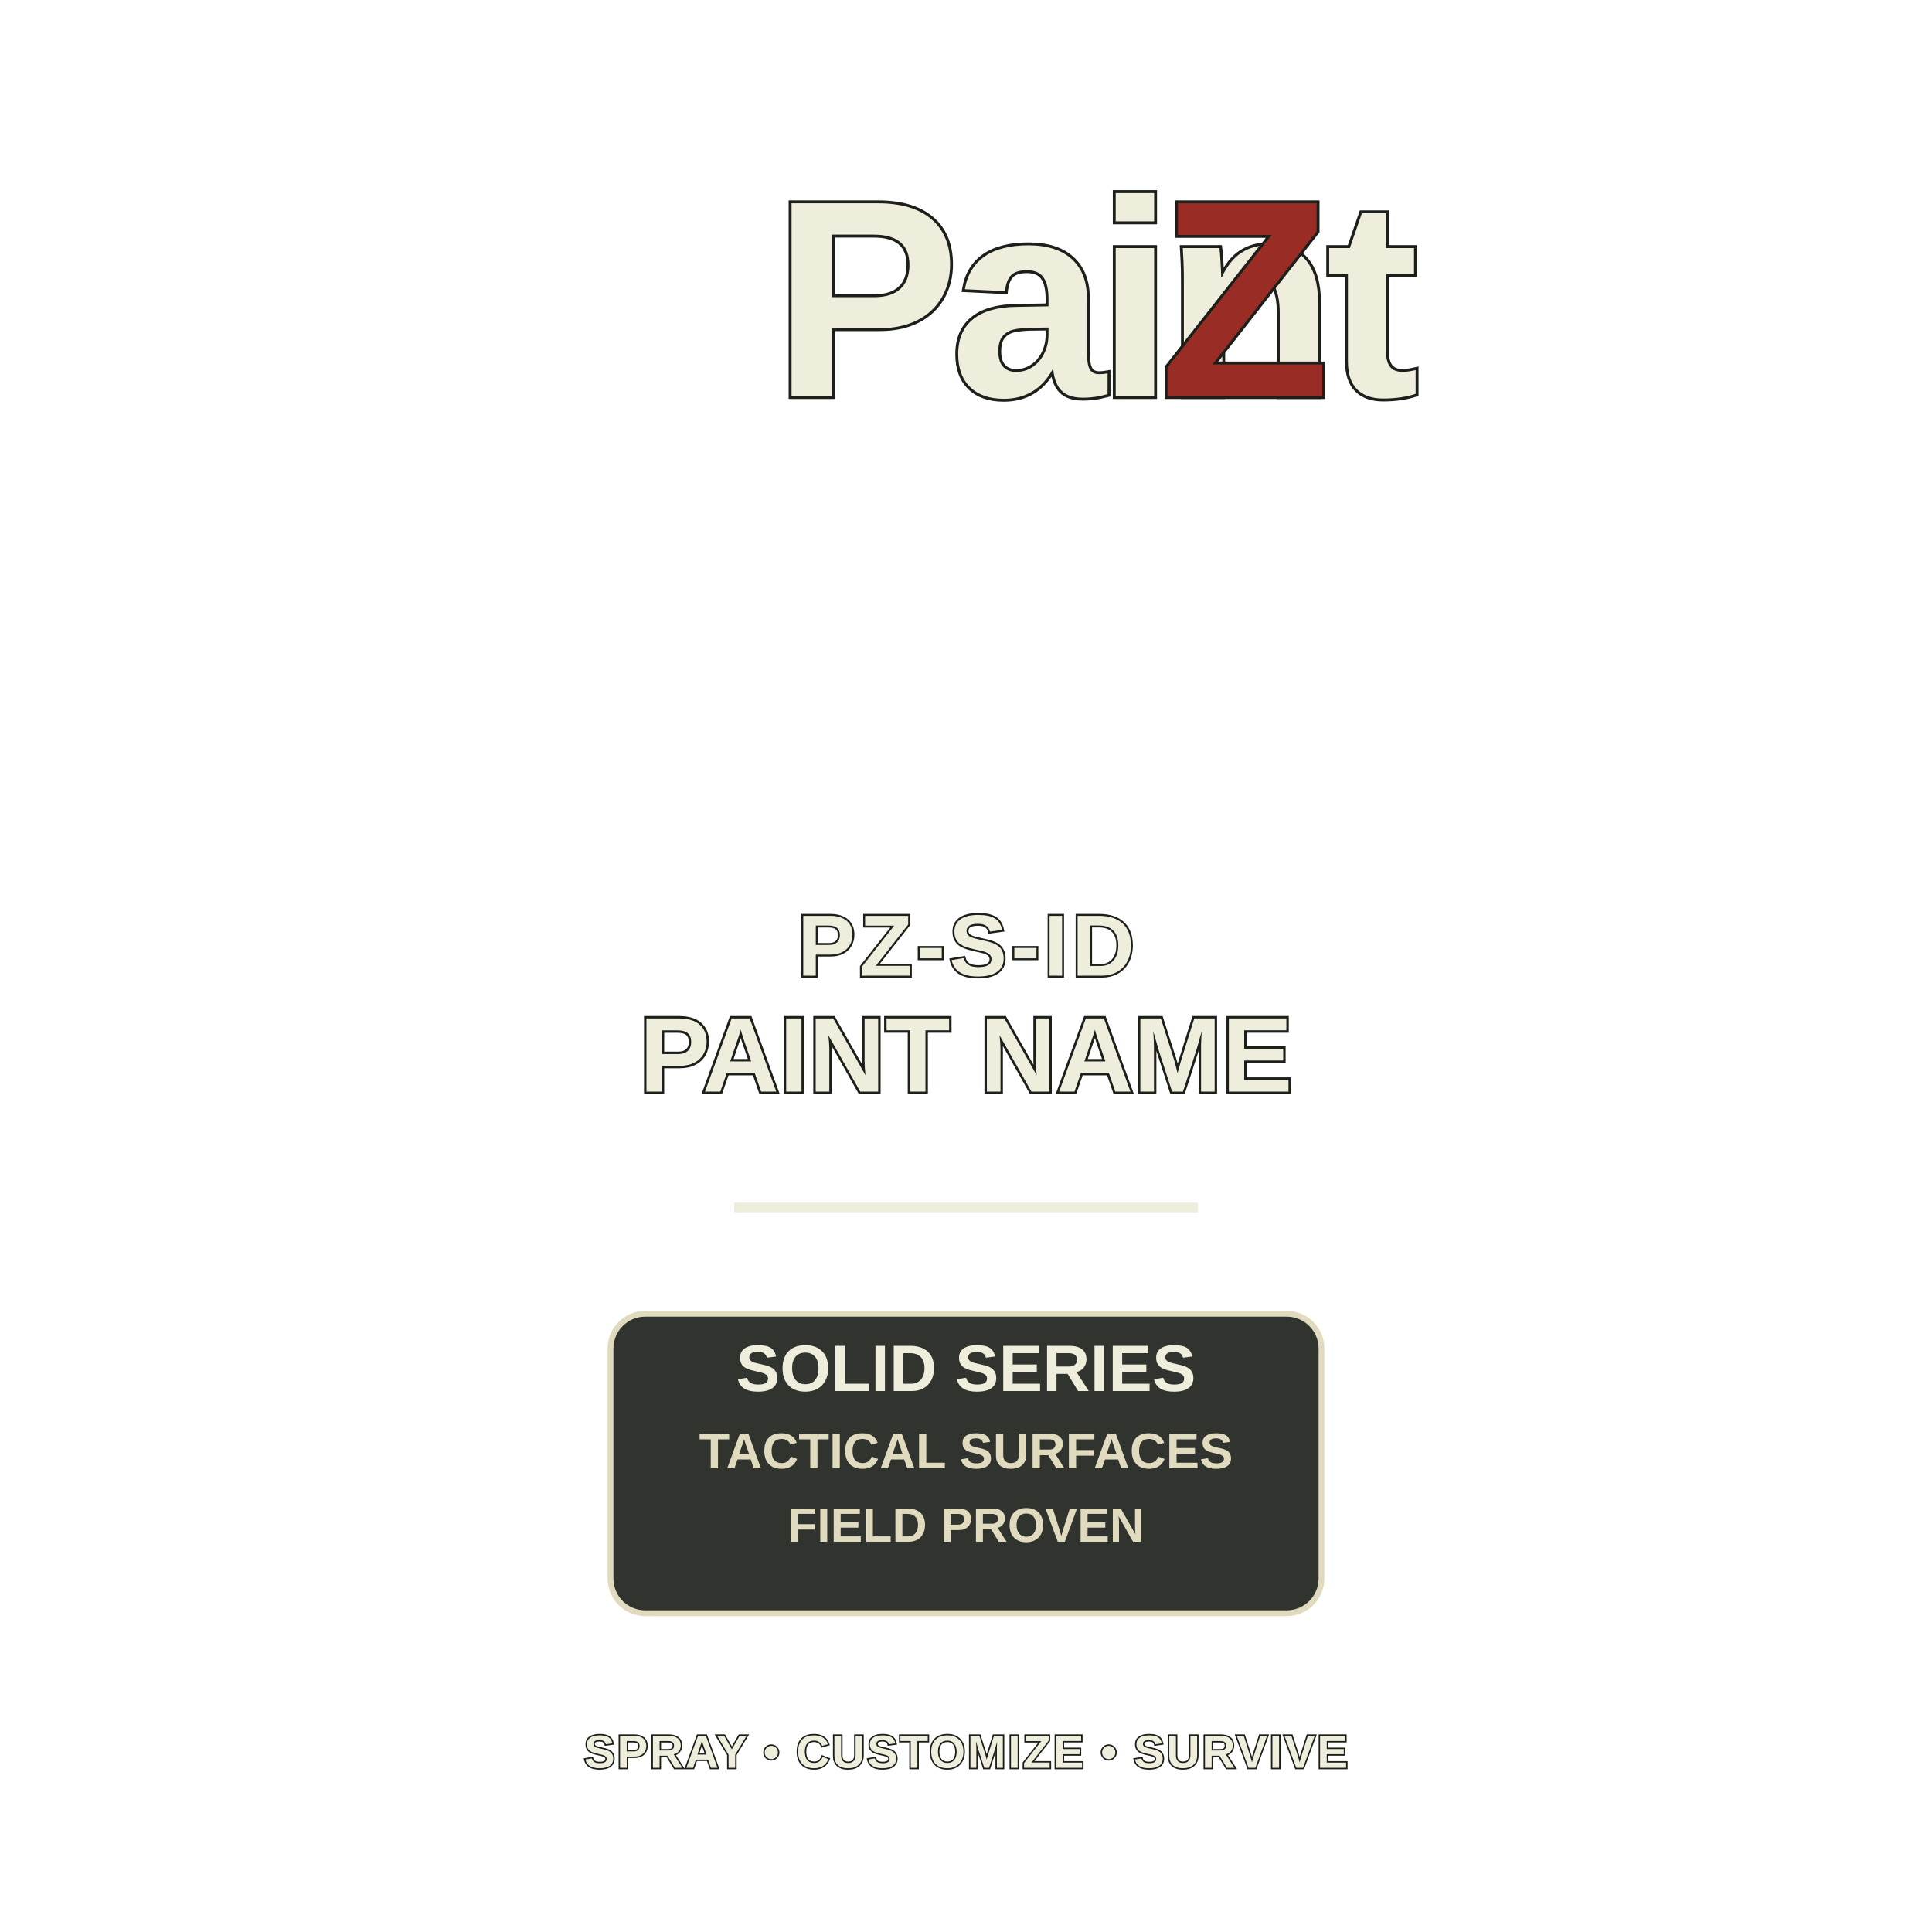
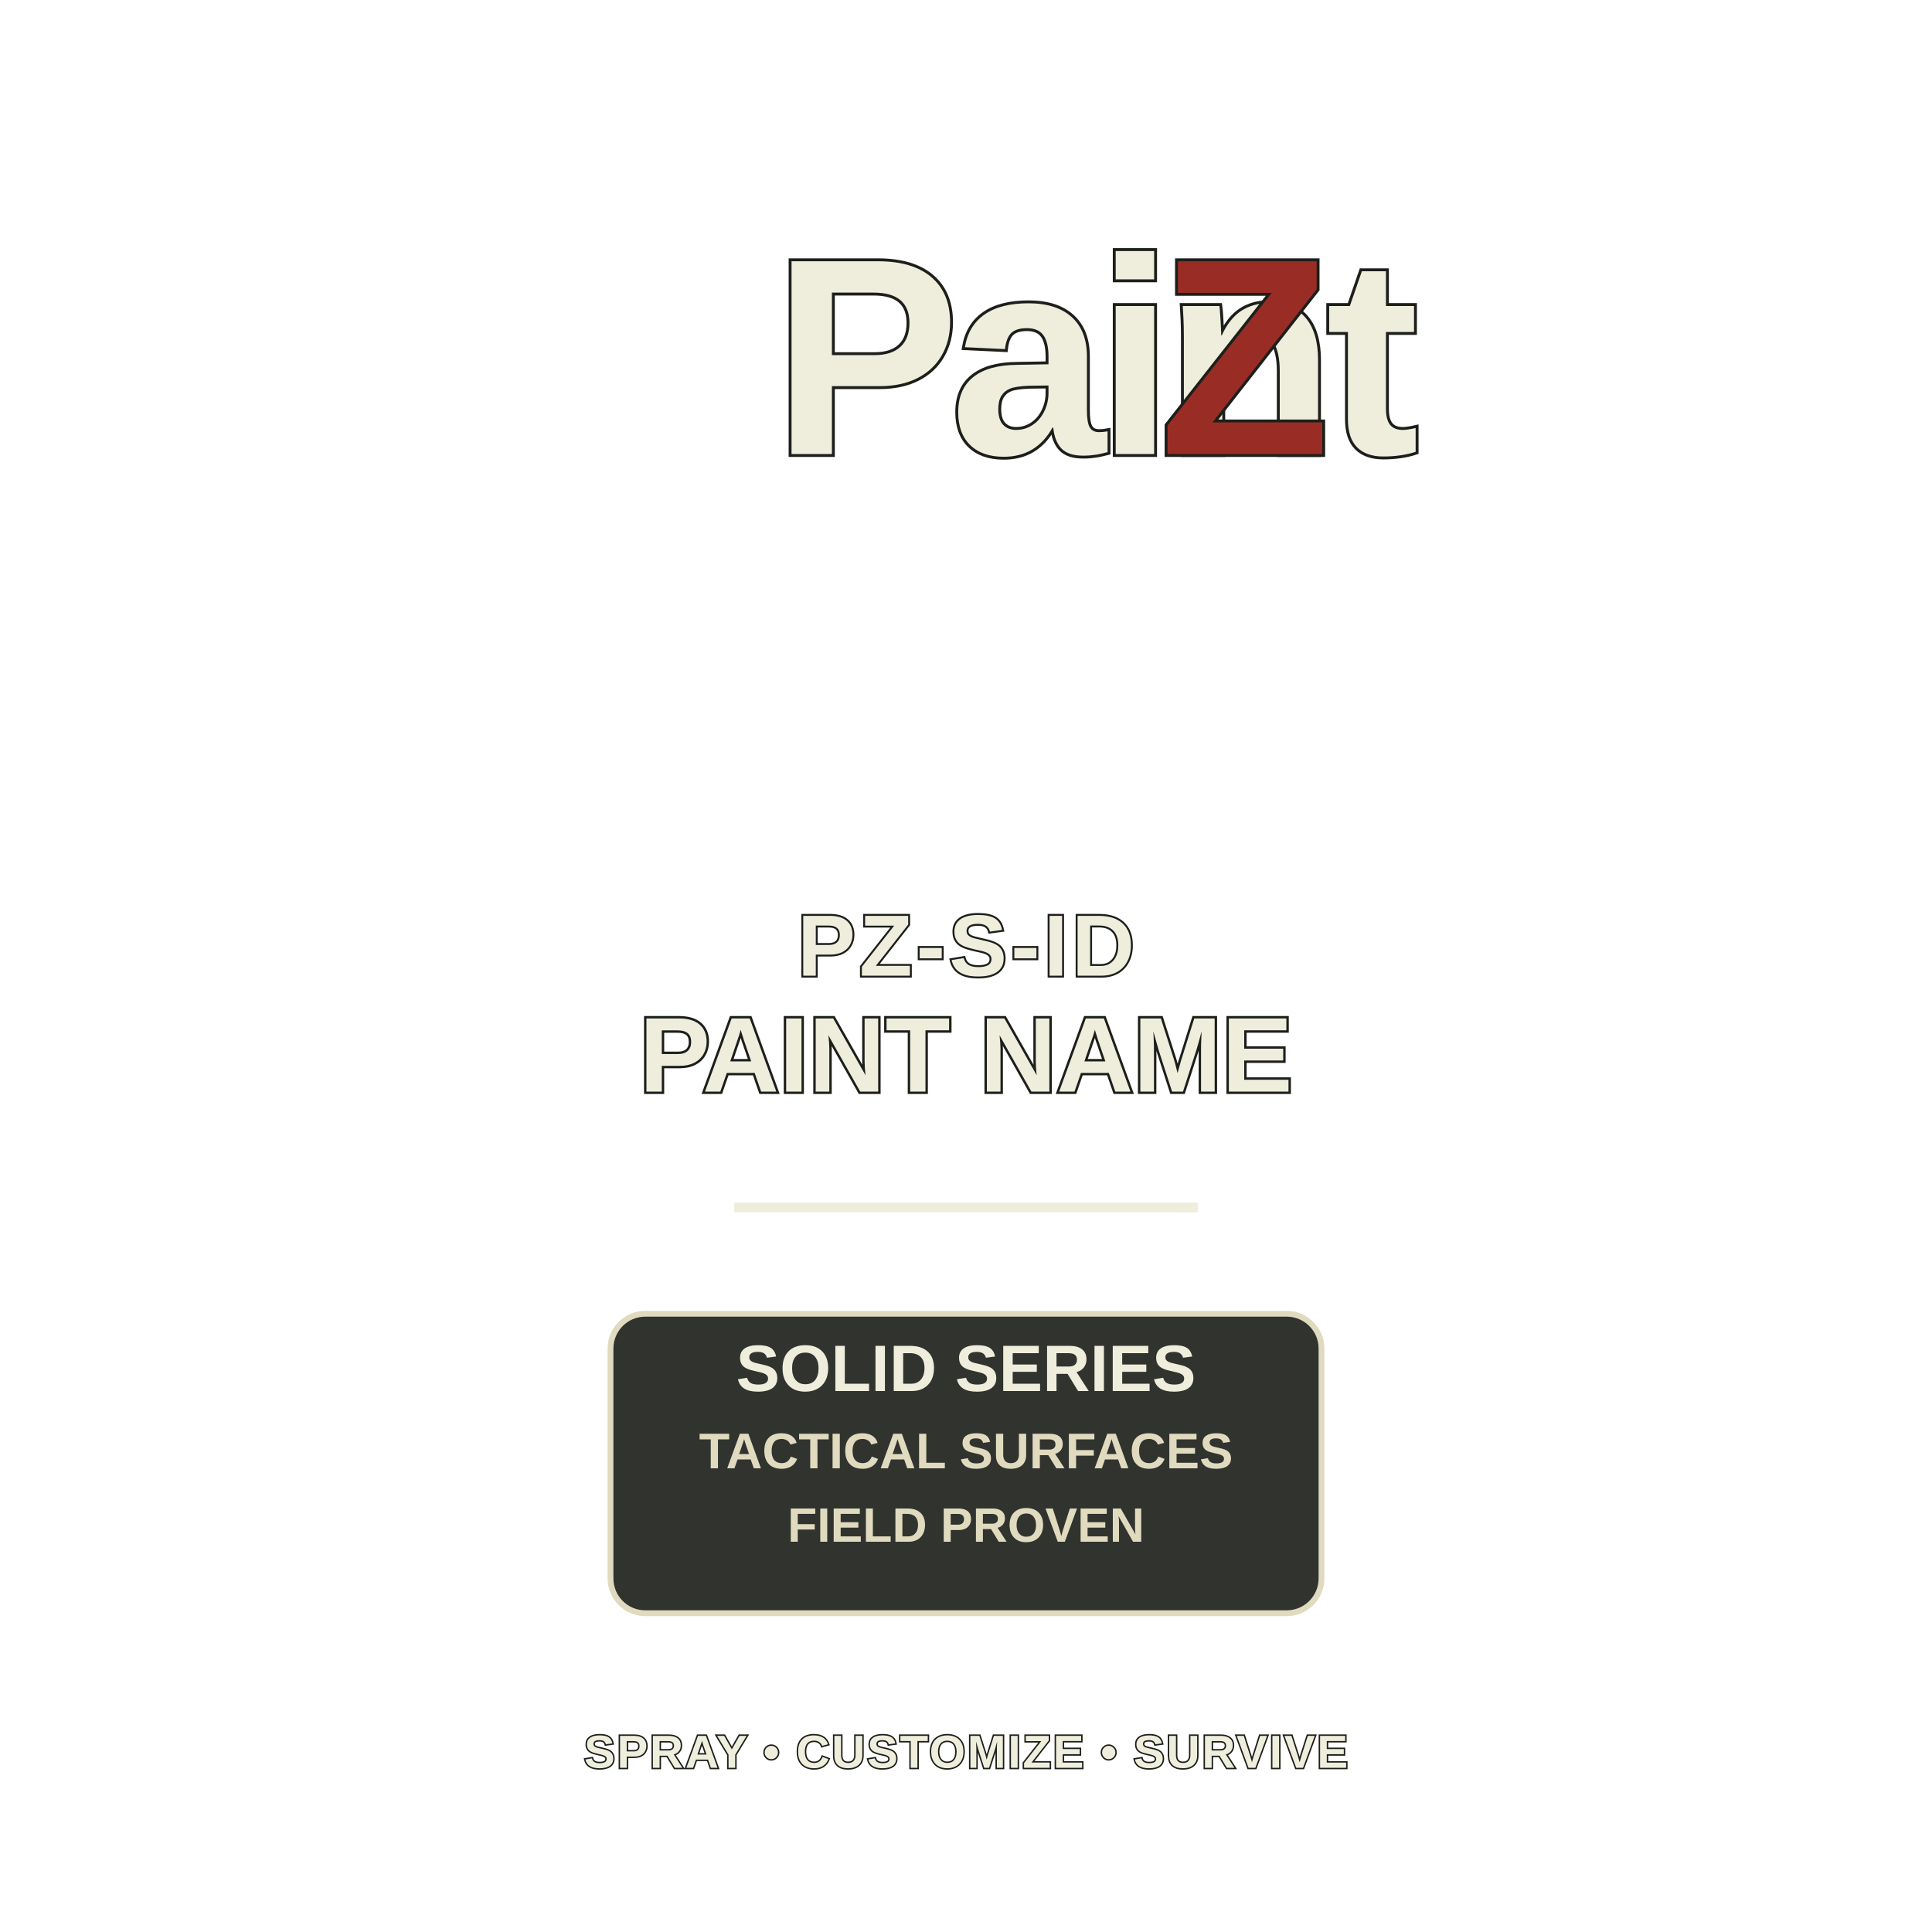
<svg xmlns="http://www.w3.org/2000/svg" width="1024" height="1024" viewBox="0 0 1000 1000">
  <g id="label-art" text-anchor="middle">
-     <text id="logo" x="400" y="205" text-anchor="start" font-family="Arial" font-size="145" font-weight="900" letter-spacing="-5" fill="#EFEEDC" stroke="#1D1F1B" stroke-width="3" paint-order="stroke">Paint</text>
-     <text id="logo-z" x="600" y="205" text-anchor="start" font-family="Arial" font-size="145" font-weight="900" fill="#992D26" stroke="#1D1F1B" stroke-width="3" paint-order="stroke">Z</text>
+     <text id="logo" x="400" y="235" text-anchor="start" font-family="Arial" font-size="145" font-weight="900" letter-spacing="-5" fill="#EFEEDC" stroke="#1D1F1B" stroke-width="3" paint-order="stroke">Paint</text>
+     <text id="logo-z" x="600" y="235" text-anchor="start" font-family="Arial" font-size="145" font-weight="900" fill="#992D26" stroke="#1D1F1B" stroke-width="3" paint-order="stroke">Z</text>
    <text id="paint-code" x="500" y="505" font-family="Arial" font-size="45" font-weight="900" letter-spacing="2" fill="#EFEEDC" stroke="#1D1F1B" stroke-width="2" paint-order="stroke">PZ-S-ID</text>
    <text id="paint-name" x="500" y="565" font-family="Arial" font-size="55" font-weight="900" fill="#EFEEDC" stroke="#1D1F1B" stroke-width="2.5" paint-order="stroke">PAINT NAME</text>
    <line id="divider" x1="380" y1="625" x2="620" y2="625" stroke="#EFEEDC" stroke-width="5" />
    <rect id="badge" x="316" y="680" width="368" height="155" rx="18" fill="#1D1F1B" fill-opacity="0.91" stroke="#E0DABF" stroke-width="3" />
    <text id="series" x="500" y="720" font-family="Arial" font-size="34" font-weight="900" fill="#EFEEDC">SOLID SERIES</text>
    <text id="badge-line-2" x="500" y="760" font-family="Arial" font-size="26" font-weight="600" fill="#E0DABF">TACTICAL SURFACES</text>
    <text id="badge-line-3" x="500" y="798" font-family="Arial" font-size="25" font-weight="600" fill="#E0DABF">FIELD PROVEN</text>
    <text id="footer" x="500" y="915" font-family="Arial" font-size="24" font-weight="700" letter-spacing="1" fill="#EFEEDC" stroke="#1D1F1B" stroke-width="1.5" paint-order="stroke">SPRAY • CUSTOMIZE • SURVIVE</text>
  </g>
</svg>
